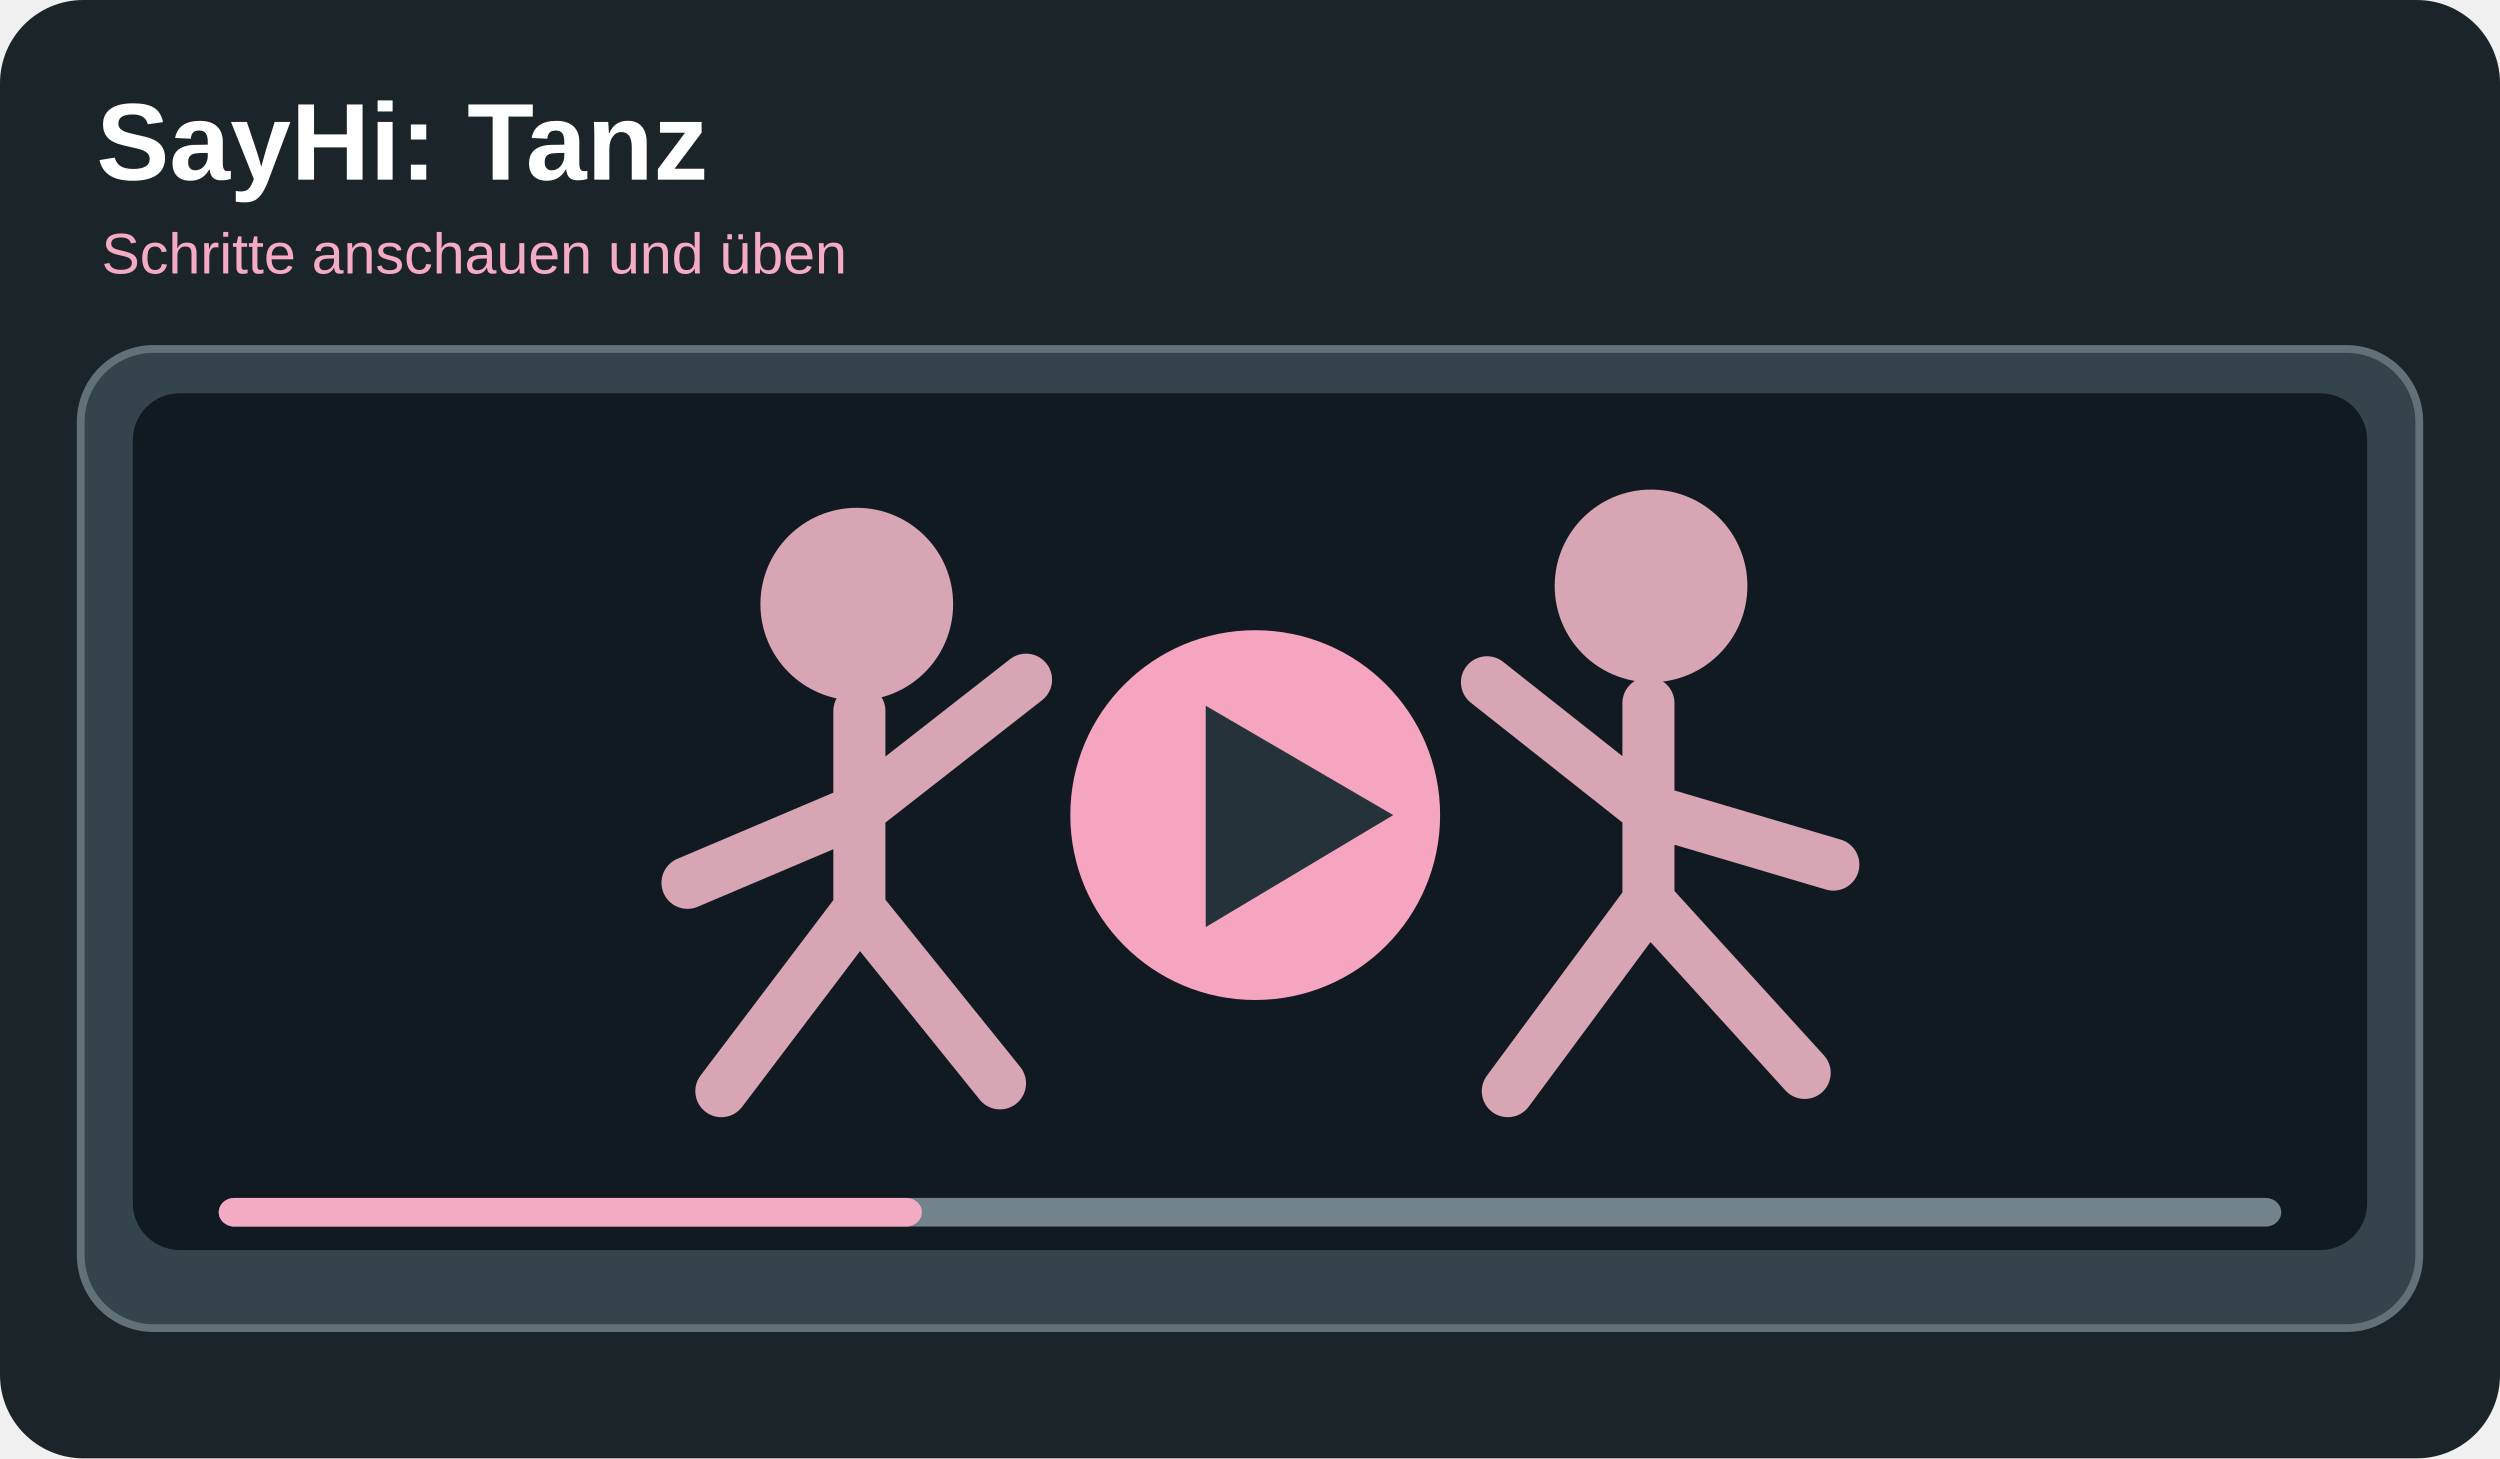
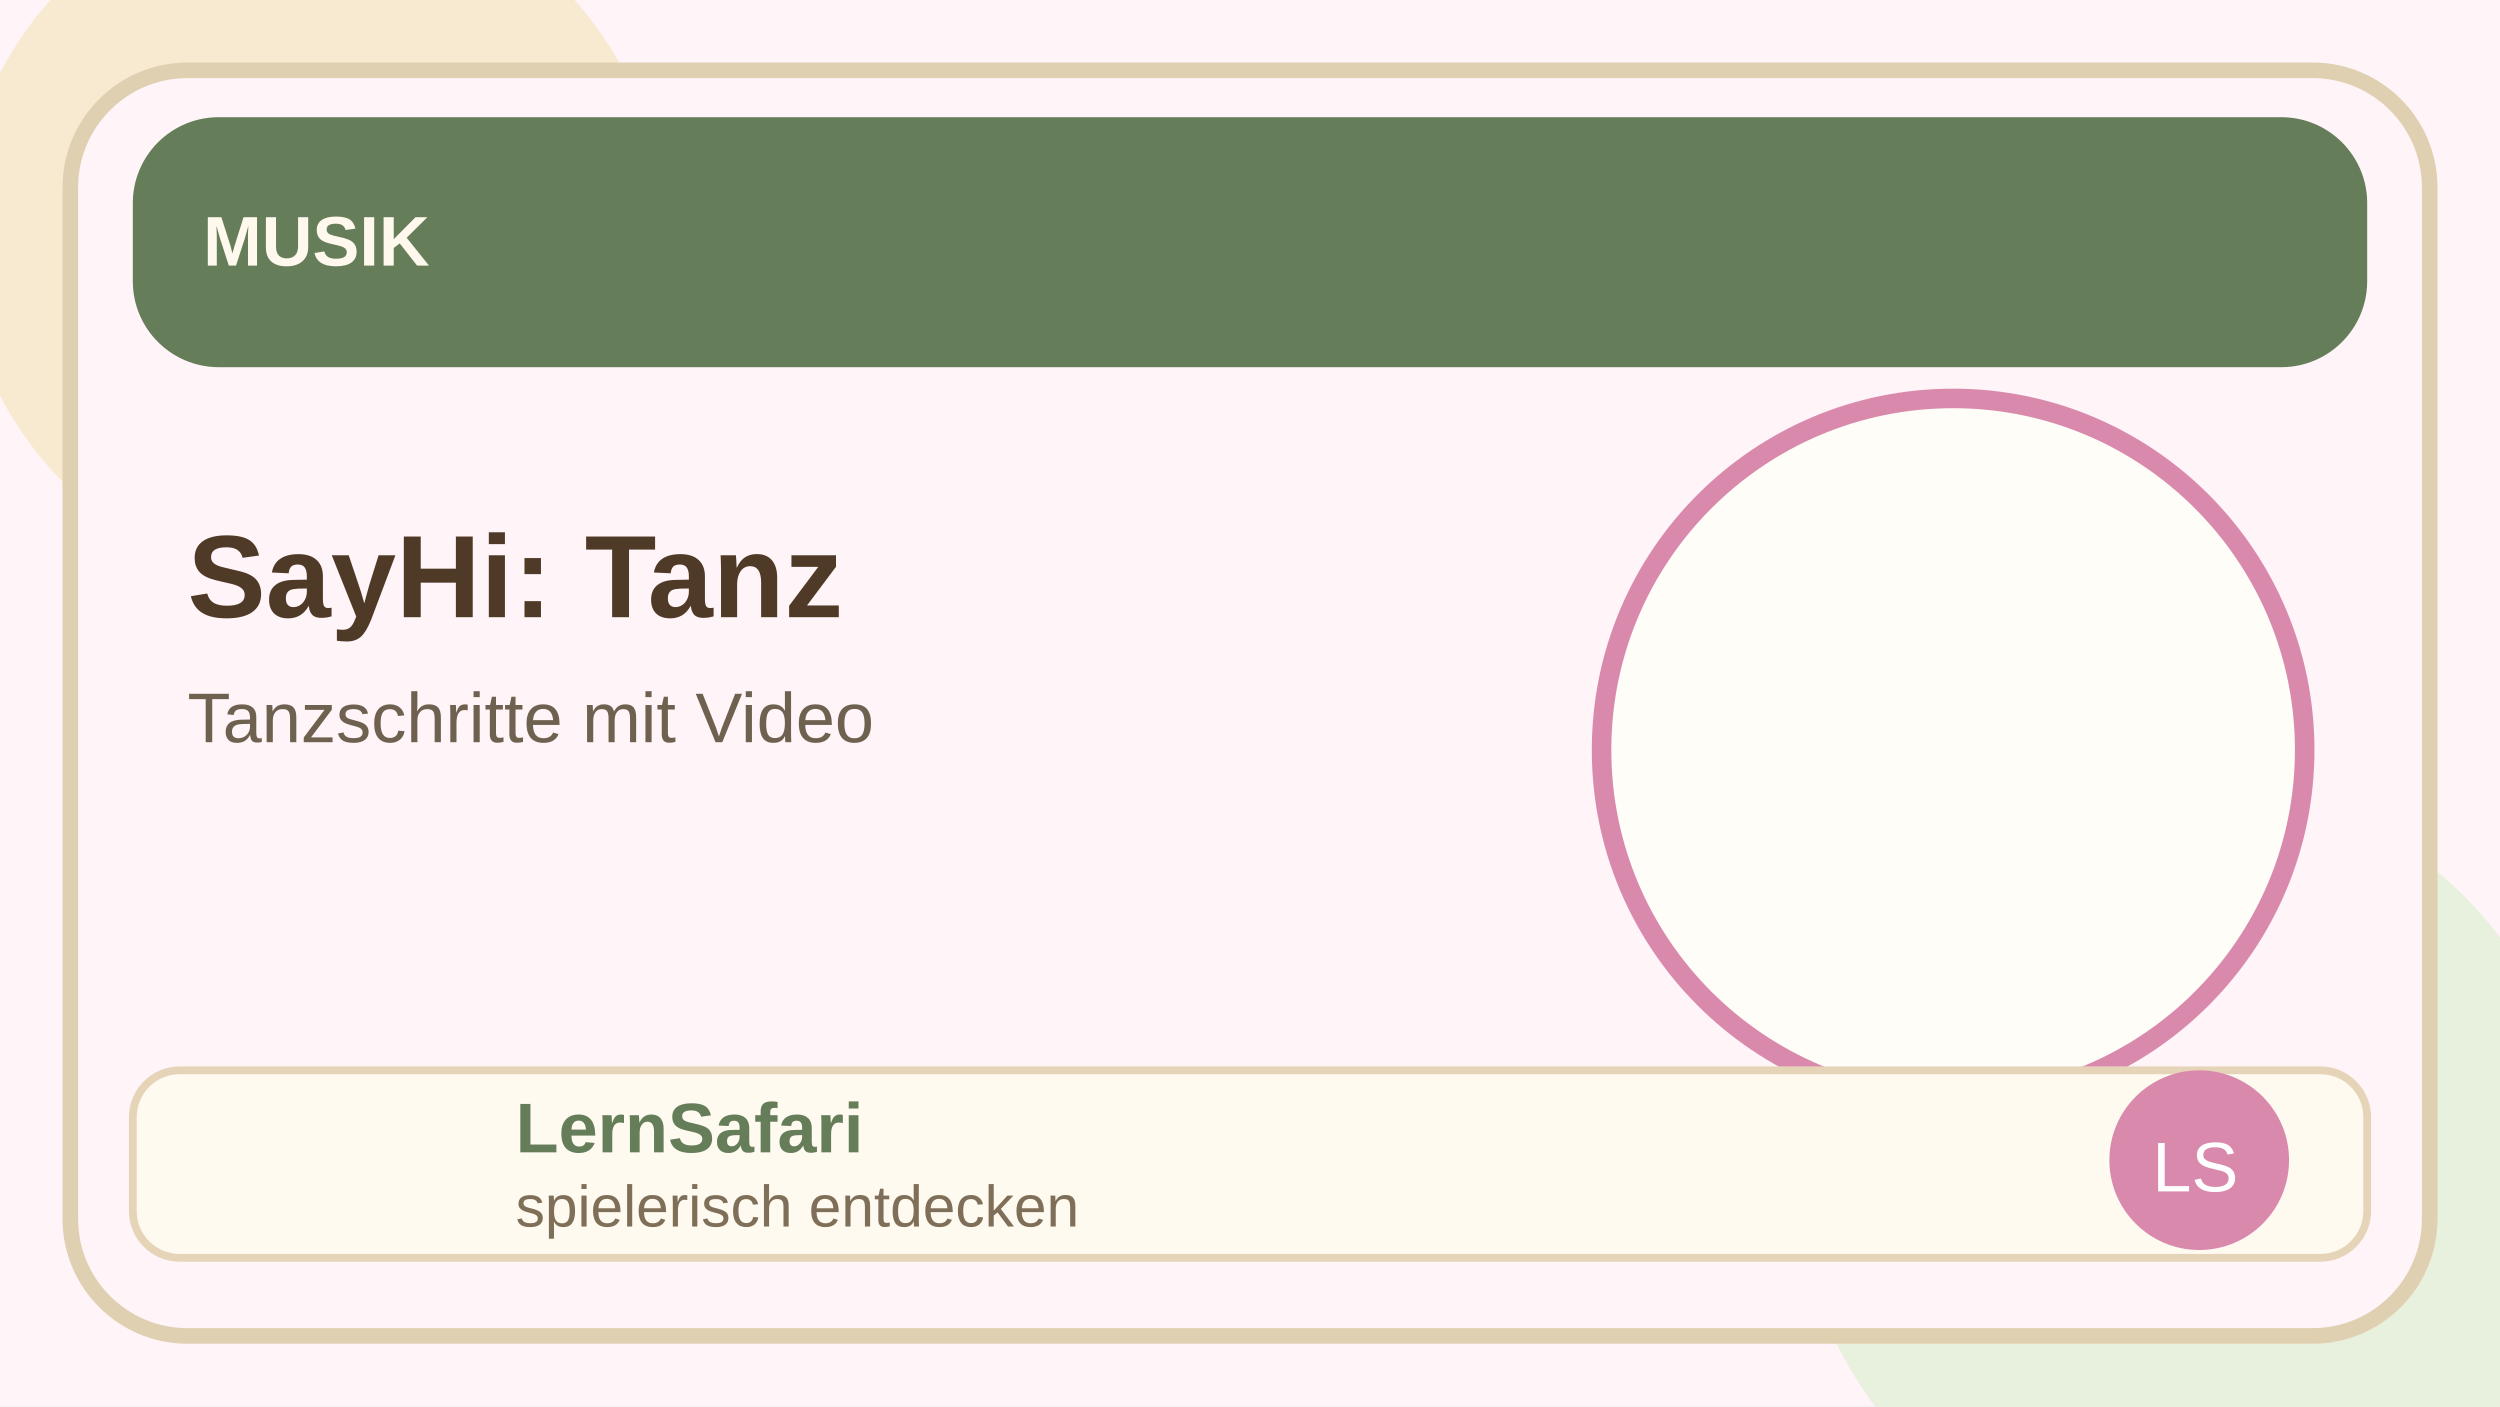
- <svg xmlns="http://www.w3.org/2000/svg" viewBox="0 0 960 560" role="img" aria-label="SayHi Tanz: Grosses Tanzvideo">
-   <rect width="960" height="560" rx="32" fill="#1b2429" />
-   <text x="37" y="69" font-size="42" font-family="Arial,sans-serif" font-weight="800" fill="#fff">SayHi: Tanz</text>
-   <text x="39" y="105" font-size="22" font-family="Arial,sans-serif" fill="#f5abc3">Schritte anschauen und üben</text>
-   <rect x="31" y="134" width="898" height="376" rx="28" fill="#35444c" stroke="#627078" stroke-width="3" />
-   <rect x="51" y="151" width="858" height="329" rx="18" fill="#101a20" />
-   <g stroke="#fcbdcf" stroke-width="20" stroke-linecap="round" stroke-linejoin="round" fill="none" opacity=".85">
-     <circle cx="329" cy="232" r="37" fill="#fcbdcf" stroke="none" />
-     <path d="M330 273v76m0 0-53 70m53-70 54 67m-54-105-66 28m66-28 64-50" />
-     <circle cx="634" cy="225" r="37" fill="#fcbdcf" stroke="none" />
-     <path d="M633 270v76m0 0-54 73m54-73 60 66m-60-101-62-49m62 49 71 21" />
-   </g>
-   <circle cx="482" cy="313" r="71" fill="#f5a5bf" />
-   <path d="M463 271l72 42-72 43z" fill="#263239" />
-   <rect x="84" y="460" width="792" height="11" rx="6" fill="#73838c" />
-   <rect x="84" y="460" width="270" height="11" rx="6" fill="#f4abc4" />
+ <svg xmlns="http://www.w3.org/2000/svg" width="640" height="360" viewBox="0 0 640 360">
+   <rect width="640" height="360" fill="#FFF4F8" />
+   <circle cx="80" cy="60" r="90" fill="#f8ead0" />
+   <circle cx="560" cy="300" r="100" fill="#e8f0de" />
+   <rect x="18" y="18" width="604" height="324" rx="30" fill="#FFF4F8" stroke="#e0d0b2" stroke-width="4" />
+   <rect x="34" y="30" width="572" height="64" rx="22" fill="#667D5A" />
+   <text x="52" y="68" font-family="Arial, sans-serif" font-size="18" font-weight="700" fill="#fff8ec">MUSIK</text>
+   <text x="48" y="158" font-family="Arial, sans-serif" font-size="30" font-weight="700" fill="#4f3a27">SayHi: Tanz</text>
+   <text x="48" y="190" font-family="Arial, sans-serif" font-size="18" fill="#6f614f">Tanzschritte mit Video</text>
+   <circle cx="500" cy="192" r="90" fill="#fffdf7" stroke="#D98AAC" stroke-width="5" />
+   <rect x="34" y="274" width="572" height="48" rx="12" fill="#fffaf0" stroke="#e6d4b9" stroke-width="2" />
+   <text x="132" y="295" font-family="Arial, sans-serif" font-size="18" font-weight="700" fill="#667D5A">LernSafari</text>
+   <text x="132" y="314" font-family="Arial, sans-serif" font-size="15" fill="#7f6f58">spielerisch entdecken</text>
+   <circle cx="563" cy="297" r="23" fill="#D98AAC" />
+   <text x="551" y="305" font-family="Arial, sans-serif" font-size="18" fill="#fff">LS</text>
</svg>
